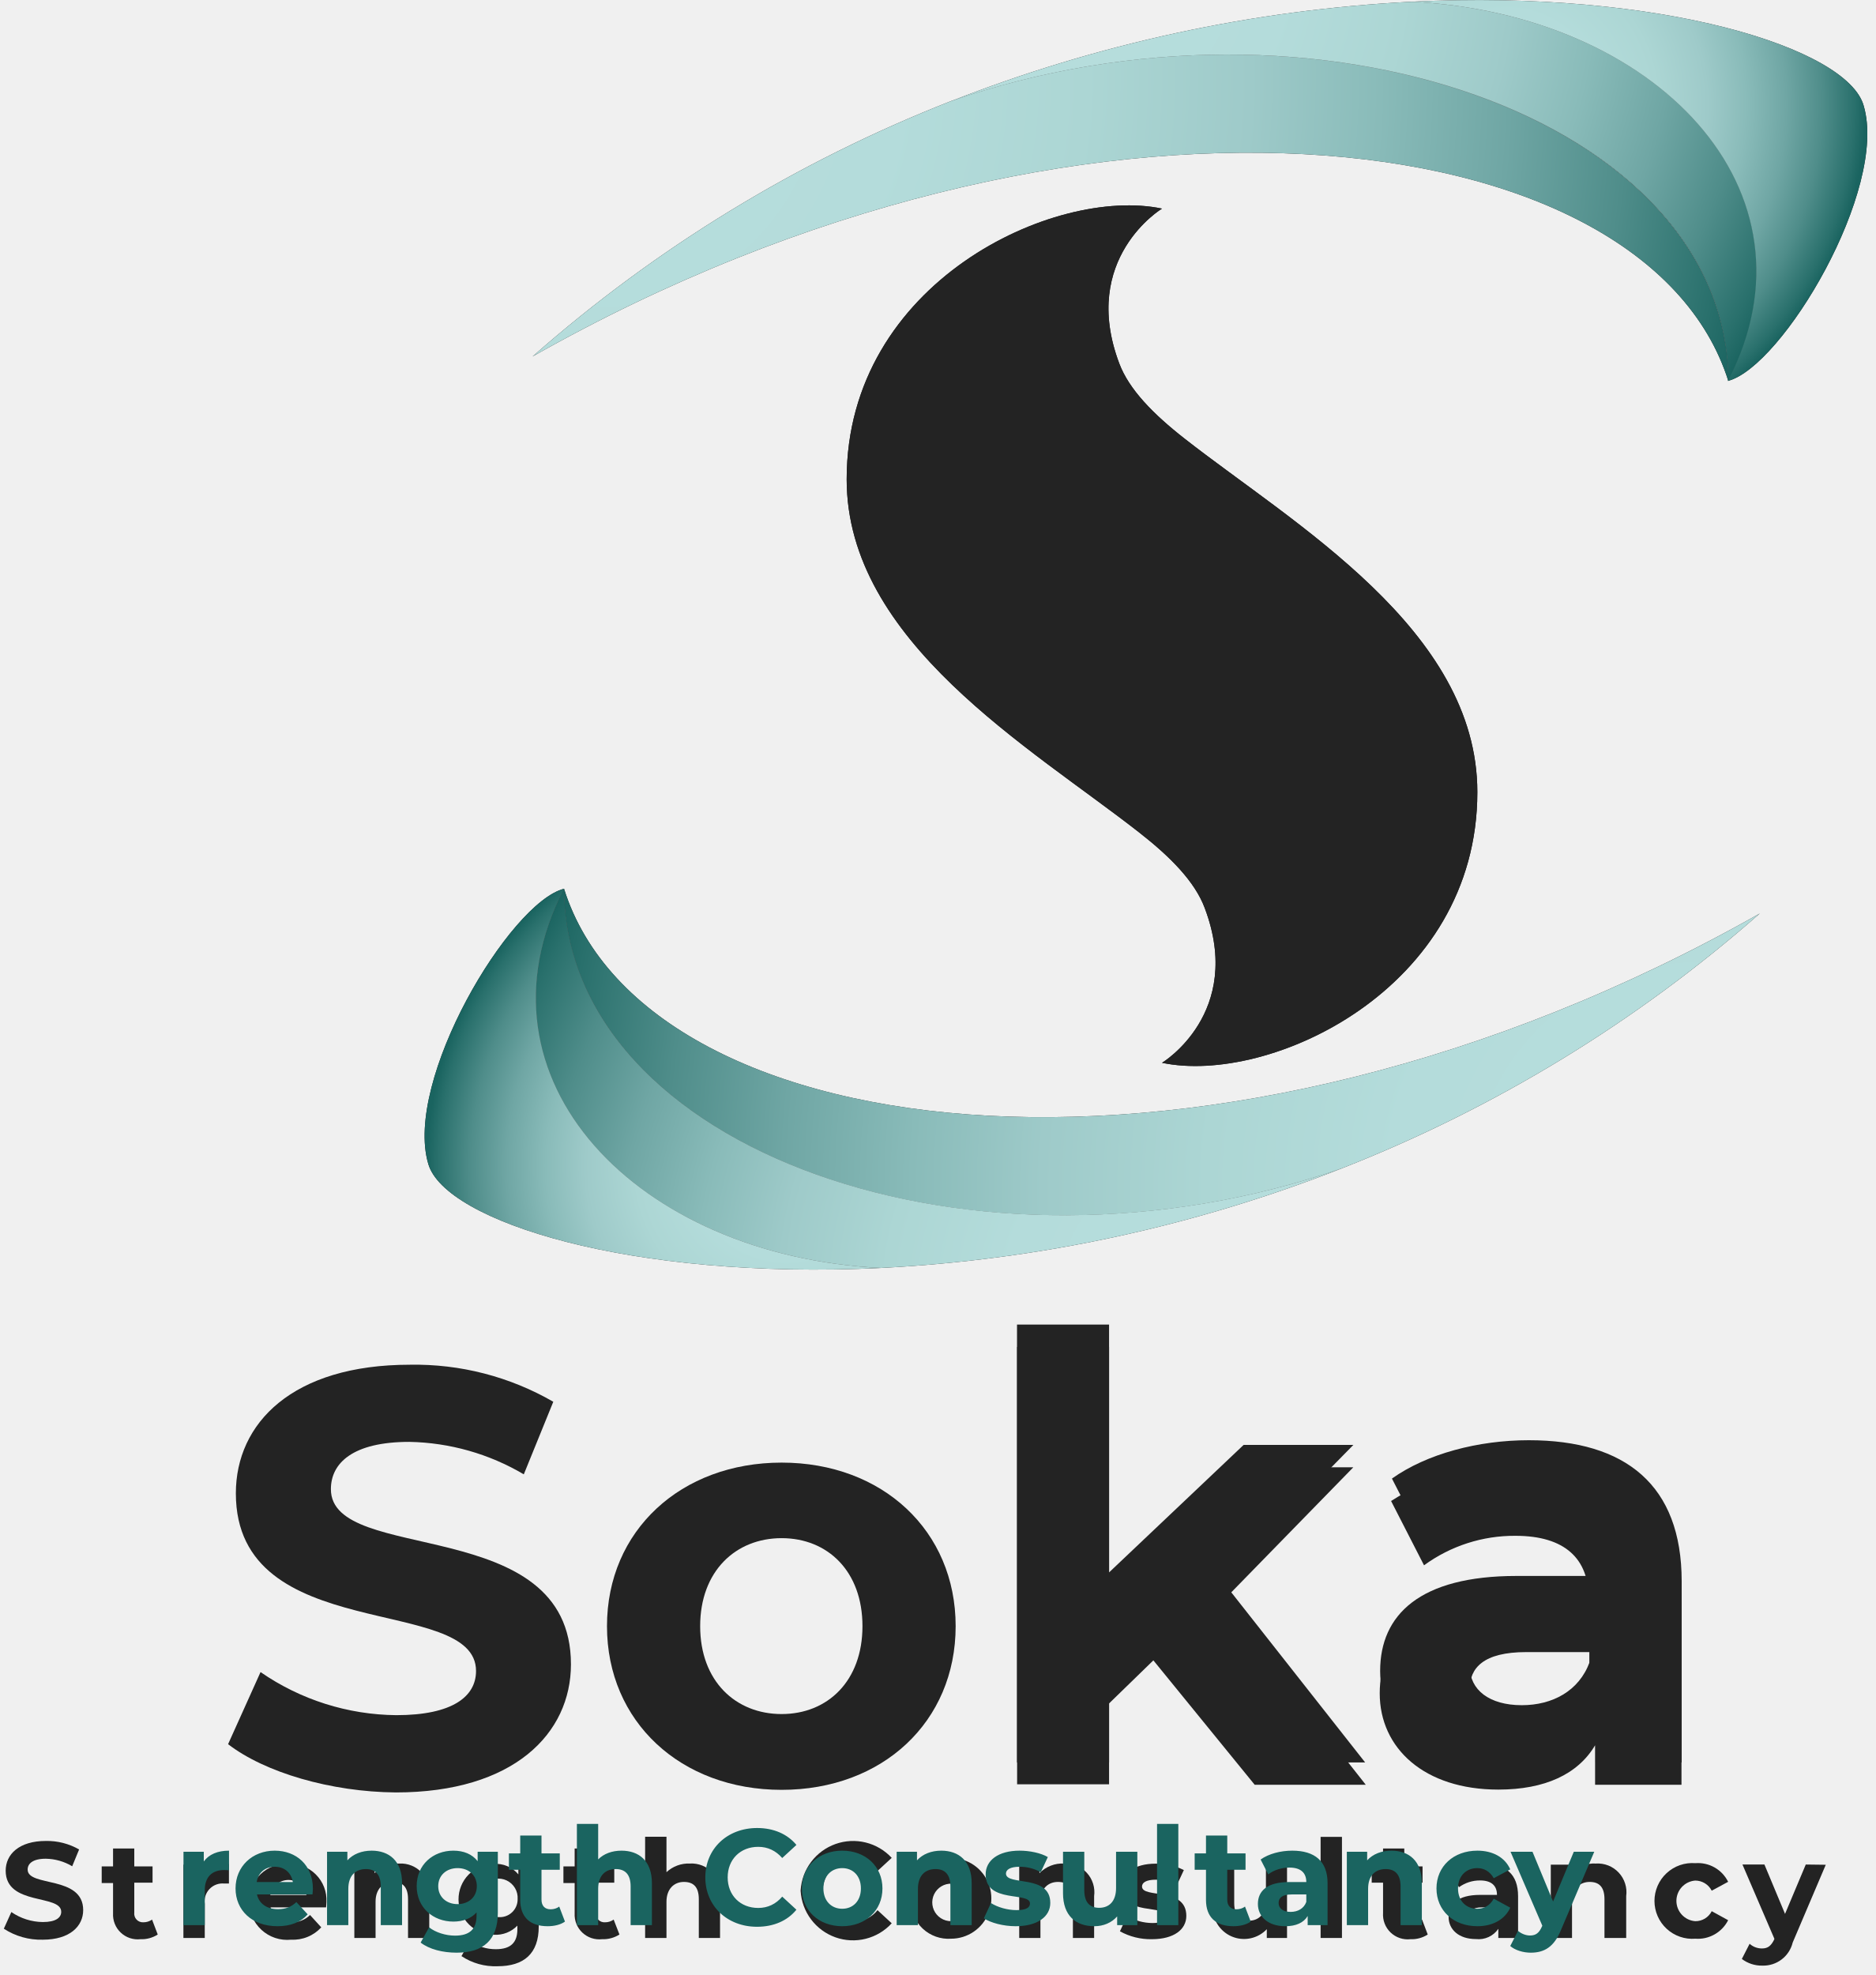
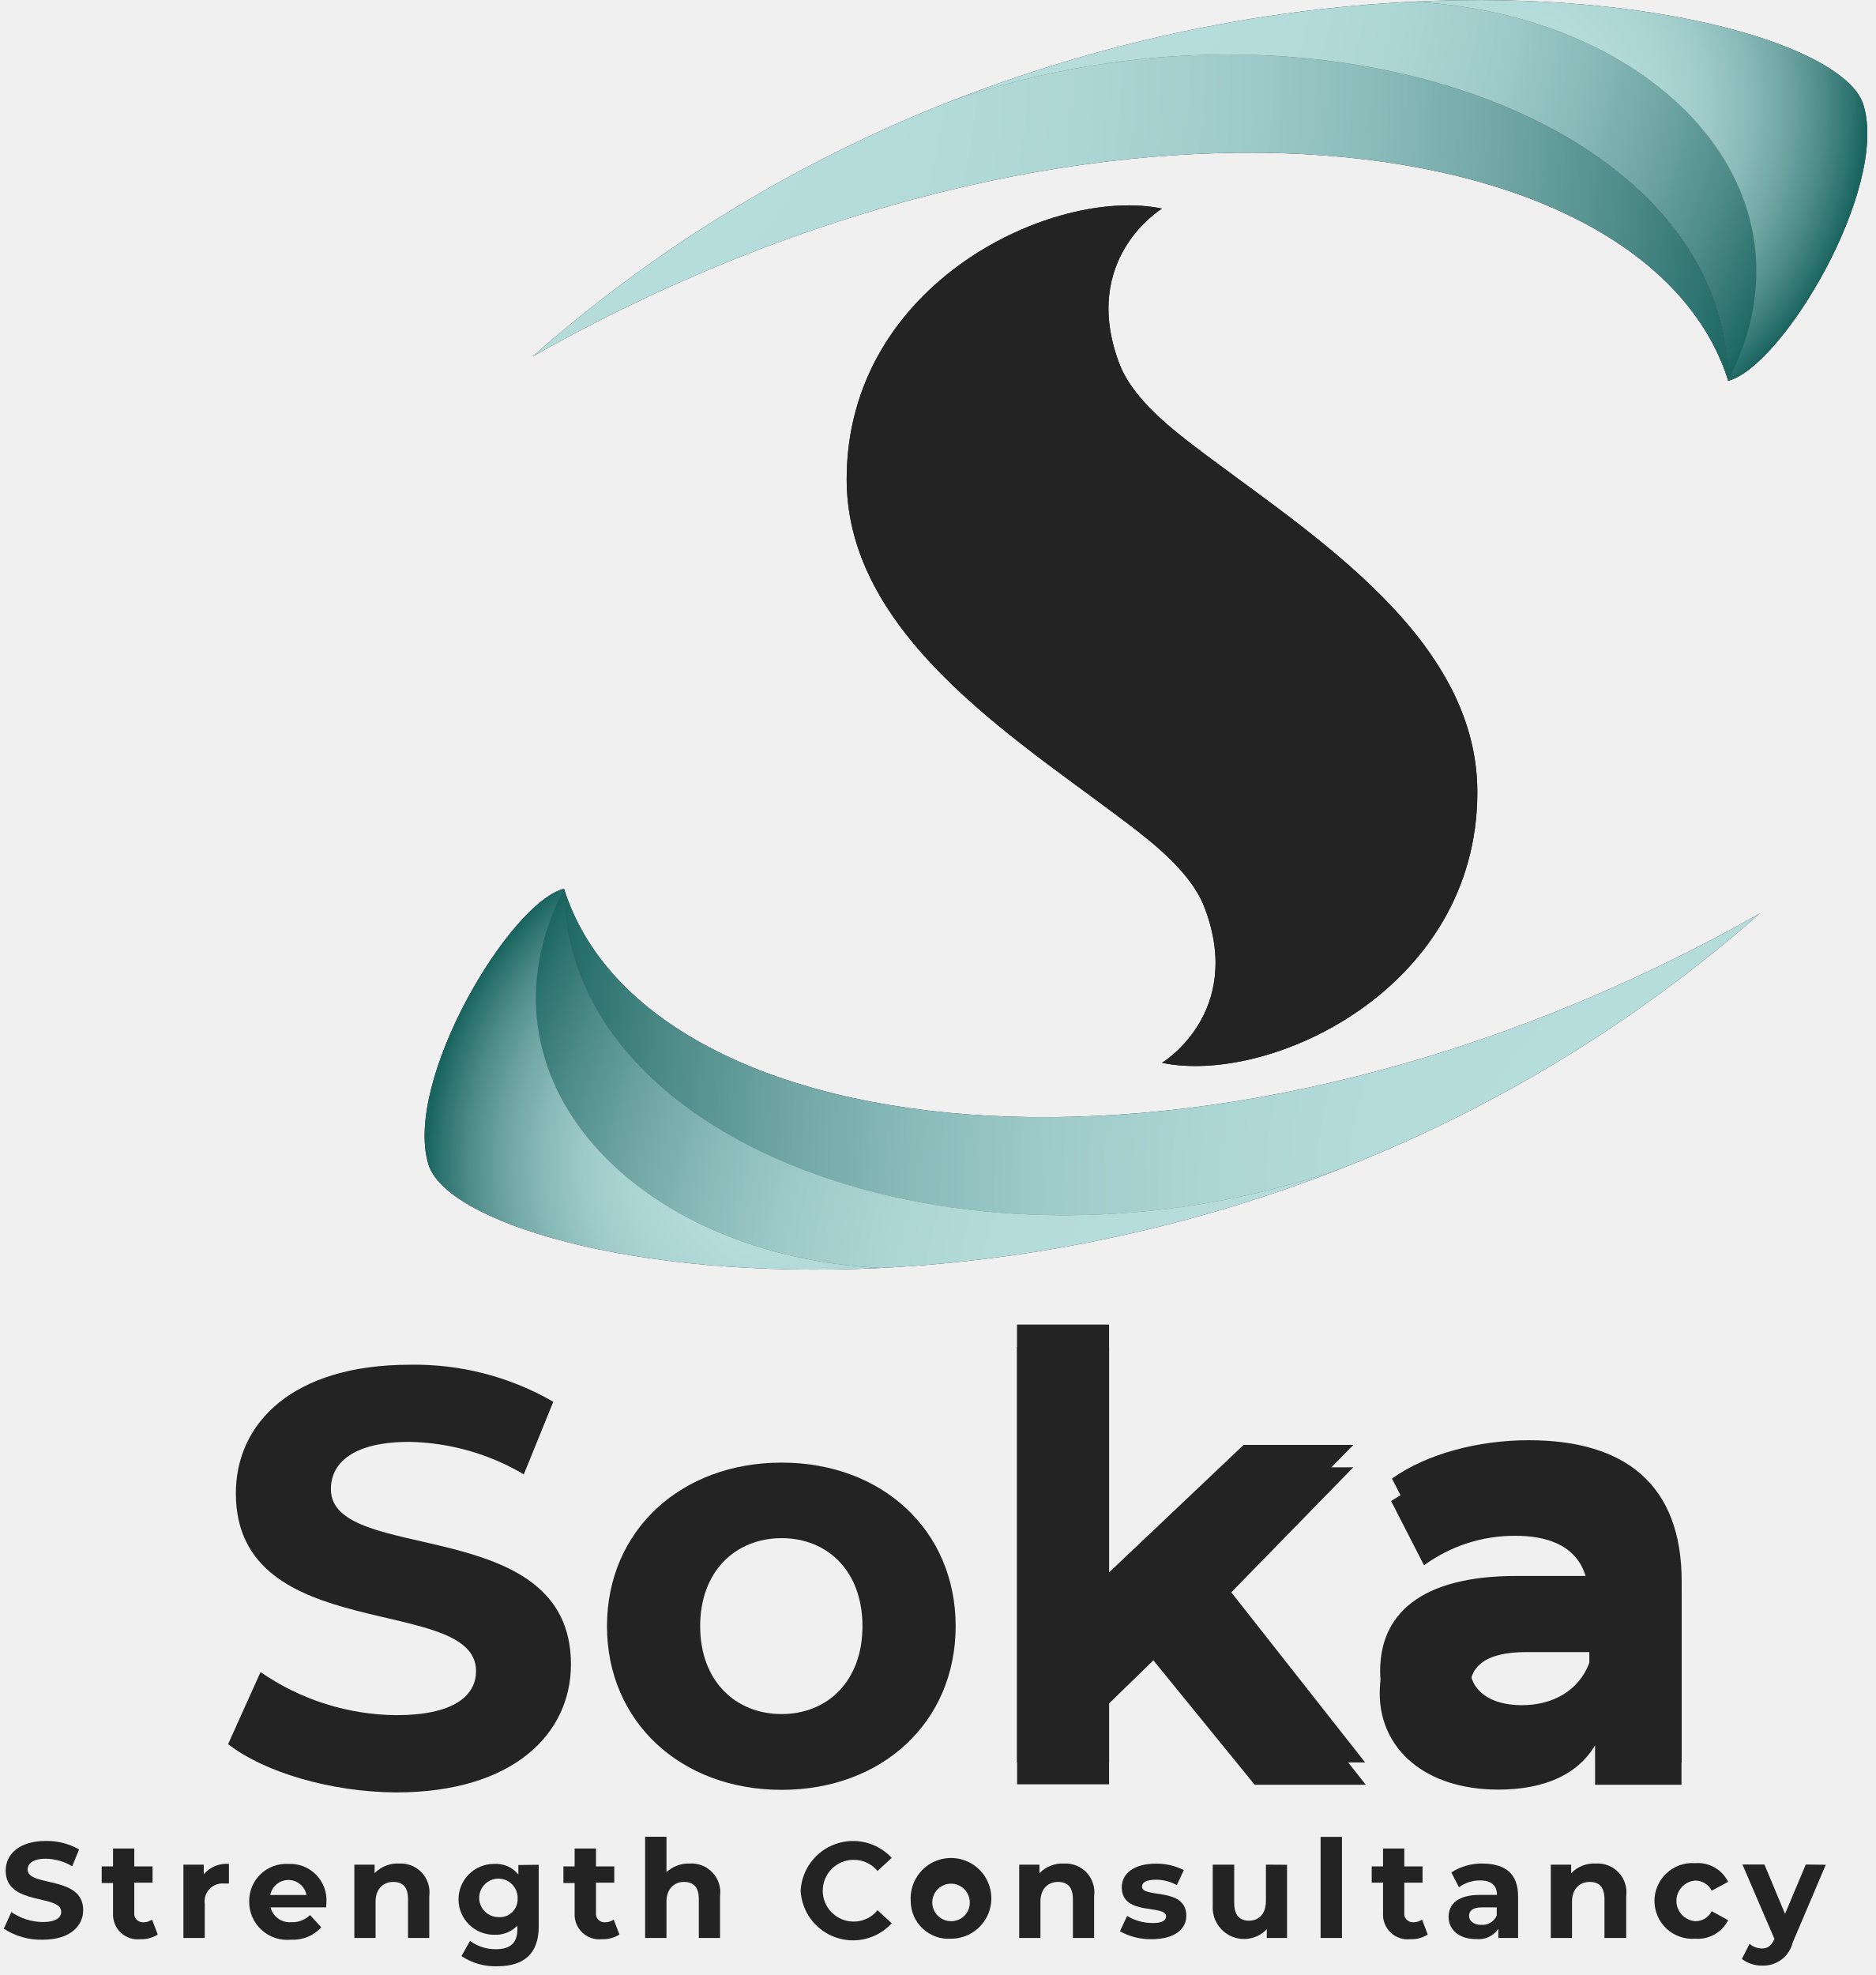
<svg xmlns="http://www.w3.org/2000/svg" width="152" height="160" viewBox="0 0 152 160" fill="none">
  <g clip-path="url(#clip0_115_691)">
    <path d="M18.48 141.3L21.11 135.46C24.345 137.698 28.177 138.914 32.11 138.95C36.7 138.95 38.57 137.42 38.57 135.37C38.57 129.11 19.11 133.37 19.11 120.98C19.11 115.29 23.7 110.56 33.21 110.56C37.284 110.487 41.301 111.524 44.83 113.56L42.44 119.44C39.629 117.777 36.435 116.871 33.17 116.81C28.58 116.81 26.81 118.53 26.81 120.64C26.81 126.8 46.26 122.55 46.26 134.83C46.26 140.43 41.63 145.21 32.07 145.21C26.8 145.17 21.45 143.59 18.48 141.3Z" fill="url(#paint0_radial_115_691)" />
    <path d="M49.18 131.74C49.18 123.99 55.18 118.49 63.33 118.49C71.48 118.49 77.43 123.99 77.43 131.74C77.43 139.49 71.5 145 63.33 145C55.16 145 49.18 139.48 49.18 131.74ZM69.88 131.74C69.88 127.29 67.06 124.61 63.33 124.61C59.6 124.61 56.73 127.29 56.73 131.74C56.73 136.19 59.6 138.86 63.33 138.86C67.06 138.86 69.88 136.18 69.88 131.74Z" fill="url(#paint1_radial_115_691)" />
    <path d="M93.45 134.51L89.86 138V144.55H82.41V109.12H89.86V129.2L100.76 118.87H109.65L99 129.78L110.66 144.59H101.66L93.45 134.51Z" fill="url(#paint2_radial_115_691)" />
    <path d="M136.24 129.92V144.59H129.24V141.39C127.85 143.73 125.18 144.98 121.4 144.98C115.4 144.98 111.79 141.63 111.79 137.18C111.79 132.73 114.99 129.49 122.79 129.49H128.72C128.72 126.29 126.81 124.42 122.79 124.42C120.128 124.4 117.529 125.238 115.38 126.81L112.71 121.6C116.016 119.484 119.876 118.402 123.8 118.49C131.7 118.49 136.24 122.13 136.24 129.92ZM128.78 136.47V133.84H123.67C120.18 133.84 119.08 135.13 119.08 136.84C119.08 138.55 120.65 139.95 123.28 139.95C124.448 140.031 125.611 139.737 126.6 139.111C127.589 138.485 128.353 137.56 128.78 136.47Z" fill="url(#paint3_radial_115_691)" />
    <path d="M0.31 156.25L0.92 154.9C1.67 155.418 2.558 155.7 3.47 155.71C4.53 155.71 4.96 155.35 4.96 154.88C4.96 153.43 0.46 154.42 0.46 151.55C0.46 150.24 1.52 149.14 3.72 149.14C4.663 149.123 5.592 149.361 6.41 149.83L5.85 151.19C5.202 150.803 4.464 150.592 3.71 150.58C2.65 150.58 2.24 150.98 2.24 151.46C2.24 152.89 6.74 151.91 6.74 154.74C6.74 156.04 5.67 157.14 3.46 157.14C2.344 157.17 1.245 156.859 0.31 156.25Z" fill="url(#paint4_radial_115_691)" />
    <path d="M12.78 156.72C12.364 156.988 11.875 157.121 11.38 157.1C11.091 157.132 10.798 157.101 10.522 157.009C10.246 156.917 9.994 156.765 9.783 156.565C9.571 156.365 9.406 156.122 9.298 155.851C9.191 155.581 9.144 155.291 9.16 155V152.55H8.24V151.2H9.16V149.75H10.88V151.2H12.36V152.52H10.88V154.94C10.867 155.043 10.876 155.147 10.908 155.246C10.939 155.344 10.992 155.434 11.063 155.51C11.134 155.586 11.221 155.645 11.317 155.683C11.413 155.721 11.517 155.737 11.62 155.73C11.871 155.732 12.116 155.655 12.32 155.51L12.78 156.72Z" fill="url(#paint5_radial_115_691)" />
    <path d="M18.55 151V152.59H18.17C17.951 152.568 17.73 152.596 17.523 152.672C17.317 152.749 17.13 152.871 16.978 153.03C16.826 153.189 16.712 153.381 16.644 153.59C16.577 153.8 16.559 154.022 16.59 154.24V157H14.86V151.06H16.51V151.84C16.758 151.547 17.073 151.318 17.428 151.172C17.783 151.026 18.168 150.967 18.55 151Z" fill="url(#paint6_radial_115_691)" />
    <path d="M26.42 154.52H21.92C22.014 154.89 22.237 155.214 22.548 155.434C22.86 155.654 23.24 155.755 23.62 155.72C23.897 155.732 24.173 155.687 24.431 155.587C24.689 155.488 24.924 155.335 25.12 155.14L26.03 156.14C25.721 156.477 25.341 156.742 24.917 156.914C24.494 157.087 24.037 157.164 23.58 157.14C23.145 157.184 22.706 157.135 22.291 156.996C21.877 156.858 21.497 156.632 21.176 156.335C20.855 156.038 20.602 155.676 20.432 155.274C20.262 154.871 20.179 154.437 20.19 154C20.189 153.591 20.272 153.187 20.433 152.811C20.595 152.436 20.831 152.097 21.128 151.816C21.425 151.535 21.776 151.318 22.16 151.178C22.544 151.037 22.952 150.977 23.36 151C23.771 150.978 24.181 151.043 24.565 151.19C24.949 151.337 25.298 151.563 25.589 151.854C25.88 152.144 26.107 152.492 26.256 152.876C26.404 153.259 26.47 153.669 26.45 154.08C26.45 154.19 26.43 154.38 26.42 154.52ZM21.9 153.52H24.83C24.767 153.178 24.585 152.869 24.318 152.646C24.05 152.424 23.713 152.302 23.365 152.302C23.017 152.302 22.68 152.424 22.412 152.646C22.145 152.869 21.963 153.178 21.9 153.52Z" fill="url(#paint7_radial_115_691)" />
    <path d="M34.78 153.61V157H33.06V153.86C33.06 152.86 32.62 152.46 31.86 152.46C31.1 152.46 30.43 152.97 30.43 154.06V157H28.71V151.06H30.35V151.75C30.609 151.485 30.921 151.278 31.266 151.144C31.611 151.009 31.98 150.95 32.35 150.97C32.692 150.952 33.034 151.01 33.351 151.139C33.669 151.269 33.953 151.467 34.186 151.719C34.418 151.971 34.591 152.271 34.694 152.598C34.797 152.925 34.826 153.27 34.78 153.61Z" fill="url(#paint8_radial_115_691)" />
    <path d="M43.65 151.07V156.07C43.65 158.27 42.45 159.29 40.31 159.29C39.275 159.331 38.253 159.044 37.39 158.47L38.08 157.24C38.691 157.682 39.426 157.917 40.18 157.91C41.39 157.91 41.92 157.36 41.92 156.29V156C41.678 156.251 41.385 156.447 41.061 156.575C40.736 156.702 40.388 156.759 40.04 156.74C39.279 156.745 38.547 156.448 38.005 155.914C37.463 155.379 37.155 154.651 37.15 153.89C37.145 153.129 37.442 152.397 37.977 151.855C38.511 151.313 39.239 151.005 40 151C40.377 150.972 40.755 151.034 41.103 151.182C41.451 151.33 41.759 151.559 42 151.85V151.09L43.65 151.07ZM41.94 153.85C41.96 153.538 41.886 153.226 41.727 152.957C41.567 152.687 41.331 152.472 41.047 152.338C40.764 152.205 40.447 152.16 40.138 152.209C39.829 152.259 39.542 152.4 39.314 152.614C39.086 152.829 38.928 153.107 38.86 153.413C38.792 153.719 38.818 154.038 38.934 154.329C39.051 154.619 39.252 154.868 39.511 155.043C39.771 155.218 40.077 155.311 40.39 155.31C40.59 155.325 40.791 155.299 40.98 155.232C41.169 155.165 41.342 155.06 41.488 154.922C41.633 154.785 41.749 154.619 41.827 154.434C41.905 154.249 41.944 154.05 41.94 153.85Z" fill="url(#paint9_radial_115_691)" />
    <path d="M50.19 156.72C49.769 156.986 49.278 157.119 48.78 157.1C48.491 157.132 48.198 157.101 47.922 157.009C47.646 156.917 47.394 156.765 47.182 156.565C46.971 156.365 46.806 156.122 46.698 155.851C46.591 155.581 46.544 155.291 46.56 155V152.55H45.65V151.2H46.56V149.75H48.29V151.2H49.77V152.52H48.29V154.94C48.275 155.043 48.283 155.148 48.314 155.248C48.344 155.347 48.398 155.438 48.469 155.514C48.54 155.59 48.627 155.649 48.725 155.686C48.822 155.724 48.926 155.739 49.03 155.73C49.278 155.732 49.519 155.655 49.72 155.51L50.19 156.72Z" fill="url(#paint10_radial_115_691)" />
    <path d="M58.34 153.61V157H56.62V153.86C56.62 152.86 56.18 152.46 55.41 152.46C54.64 152.46 54 153 54 154.07V157H52.27V148.8H54V151.67C54.253 151.434 54.551 151.251 54.875 151.131C55.199 151.011 55.544 150.956 55.89 150.97C56.234 150.949 56.578 151.005 56.898 151.133C57.218 151.261 57.505 151.458 57.739 151.711C57.974 151.963 58.149 152.265 58.253 152.593C58.357 152.921 58.386 153.269 58.34 153.61Z" fill="url(#paint11_radial_115_691)" />
    <path d="M64.87 153.14C64.921 152.307 65.216 151.508 65.718 150.841C66.219 150.174 66.906 149.669 67.692 149.389C68.478 149.109 69.329 149.066 70.139 149.265C70.95 149.464 71.684 149.897 72.25 150.51L71.1 151.57C70.864 151.285 70.567 151.057 70.232 150.901C69.896 150.745 69.53 150.666 69.16 150.67C68.497 150.67 67.861 150.933 67.392 151.402C66.924 151.871 66.66 152.507 66.66 153.17C66.66 153.833 66.924 154.469 67.392 154.938C67.861 155.407 68.497 155.67 69.16 155.67C69.532 155.675 69.9 155.594 70.237 155.435C70.573 155.275 70.868 155.041 71.1 154.75L72.25 155.81C71.686 156.427 70.953 156.864 70.142 157.066C69.331 157.269 68.479 157.228 67.691 156.948C66.903 156.668 66.216 156.163 65.714 155.494C65.212 154.826 64.919 154.024 64.87 153.19V153.14Z" fill="url(#paint12_radial_115_691)" />
    <path d="M73.79 154C73.748 153.346 73.903 152.694 74.236 152.13C74.569 151.565 75.064 151.113 75.656 150.833C76.249 150.553 76.912 150.458 77.559 150.559C78.207 150.661 78.809 150.955 79.288 151.402C79.766 151.85 80.099 152.431 80.243 153.071C80.387 153.71 80.336 154.378 80.096 154.988C79.856 155.598 79.438 156.121 78.897 156.491C78.355 156.86 77.716 157.059 77.06 157.06C76.641 157.089 76.22 157.031 75.825 156.89C75.429 156.749 75.066 156.529 74.759 156.241C74.453 155.954 74.208 155.607 74.041 155.222C73.875 154.836 73.789 154.42 73.79 154ZM78.57 154C78.547 153.705 78.438 153.424 78.257 153.19C78.076 152.956 77.831 152.78 77.551 152.683C77.272 152.587 76.97 152.574 76.683 152.646C76.396 152.718 76.137 152.873 75.937 153.09C75.736 153.308 75.604 153.579 75.555 153.871C75.507 154.163 75.545 154.462 75.664 154.733C75.783 155.004 75.979 155.233 76.227 155.395C76.475 155.556 76.764 155.641 77.06 155.64C77.27 155.642 77.479 155.6 77.671 155.517C77.865 155.434 78.038 155.311 78.18 155.156C78.323 155.001 78.431 154.819 78.498 154.619C78.565 154.42 78.59 154.209 78.57 154Z" fill="url(#paint13_radial_115_691)" />
    <path d="M88.65 153.61V157H86.93V153.86C86.93 152.86 86.49 152.46 85.72 152.46C84.95 152.46 84.3 152.97 84.3 154.06V157H82.58V151.06H84.22V151.75C84.479 151.485 84.791 151.278 85.136 151.144C85.481 151.009 85.85 150.95 86.22 150.97C86.562 150.952 86.904 151.01 87.221 151.139C87.539 151.269 87.823 151.467 88.055 151.719C88.288 151.971 88.461 152.271 88.564 152.598C88.667 152.925 88.696 153.27 88.65 153.61Z" fill="url(#paint14_radial_115_691)" />
    <path d="M90.74 156.46L91.32 155.22C91.944 155.591 92.655 155.787 93.38 155.79C94.18 155.79 94.48 155.58 94.48 155.25C94.48 154.25 90.89 155.25 90.89 152.9C90.89 151.77 91.89 150.98 93.64 150.98C94.431 150.966 95.213 151.145 95.92 151.5L95.35 152.72C94.828 152.427 94.239 152.275 93.64 152.28C92.86 152.28 92.53 152.52 92.53 152.83C92.53 153.83 96.12 152.83 96.12 155.21C96.12 156.31 95.12 157.1 93.32 157.1C92.419 157.116 91.529 156.895 90.74 156.46Z" fill="url(#paint15_radial_115_691)" />
    <path d="M104.28 151.07V157H102.64V156.29C102.283 156.667 101.818 156.925 101.31 157.03C100.801 157.135 100.272 157.082 99.795 156.877C99.317 156.672 98.914 156.325 98.64 155.884C98.365 155.443 98.233 154.929 98.26 154.41V151.06H100V154.16C100 155.16 100.44 155.6 101.2 155.6C101.96 155.6 102.57 155.09 102.57 153.99V151.06L104.28 151.07Z" fill="url(#paint16_radial_115_691)" />
    <path d="M107 148.81H108.73V157H107V148.81Z" fill="url(#paint17_radial_115_691)" />
    <path d="M115.68 156.72C115.264 156.988 114.775 157.121 114.28 157.1C113.988 157.133 113.693 157.101 113.414 157.007C113.136 156.913 112.882 156.759 112.67 156.556C112.458 156.353 112.294 156.105 112.188 155.831C112.083 155.557 112.039 155.263 112.06 154.97V152.52H111.14V151.2H112.06V149.75H113.78V151.2H115.26V152.52H113.78V154.94C113.766 155.043 113.776 155.147 113.808 155.246C113.839 155.344 113.892 155.434 113.963 155.51C114.034 155.586 114.121 155.645 114.217 155.683C114.313 155.721 114.417 155.737 114.52 155.73C114.77 155.731 115.015 155.654 115.22 155.51L115.68 156.72Z" fill="url(#paint18_radial_115_691)" />
    <path d="M123 153.62V157H121.4V156.26C121.202 156.549 120.928 156.779 120.61 156.925C120.291 157.071 119.939 157.128 119.59 157.09C118.2 157.09 117.37 156.32 117.37 155.29C117.37 154.26 118.11 153.51 119.92 153.51H121.29C121.29 152.77 120.85 152.34 119.92 152.34C119.306 152.335 118.706 152.528 118.21 152.89L117.59 151.69C118.355 151.198 119.251 150.947 120.16 150.97C122 151 123 151.82 123 153.62ZM121.27 155.13V154.52H120.09C119.29 154.52 119.03 154.82 119.03 155.22C119.03 155.62 119.4 155.94 120.03 155.94C120.299 155.958 120.567 155.888 120.794 155.742C121.02 155.597 121.194 155.382 121.29 155.13H121.27Z" fill="url(#paint19_radial_115_691)" />
    <path d="M131.76 153.61V157H130V153.86C130 152.86 129.56 152.46 128.8 152.46C128.04 152.46 127.37 152.97 127.37 154.06V157H125.65V151.06H127.3V151.75C127.558 151.484 127.87 151.277 128.215 151.142C128.56 151.007 128.93 150.949 129.3 150.97C129.645 150.948 129.99 151.002 130.311 151.129C130.632 151.257 130.921 151.454 131.156 151.707C131.391 151.959 131.568 152.261 131.672 152.59C131.777 152.919 131.807 153.268 131.76 153.61Z" fill="url(#paint20_radial_115_691)" />
    <path d="M134.05 154C134.05 153.577 134.138 153.158 134.307 152.77C134.477 152.382 134.725 152.034 135.036 151.746C135.347 151.459 135.714 151.239 136.114 151.1C136.514 150.961 136.938 150.907 137.36 150.94C137.904 150.897 138.447 151.018 138.921 151.287C139.395 151.557 139.778 151.961 140.02 152.45L138.69 153.17C138.564 152.923 138.373 152.715 138.136 152.57C137.899 152.426 137.627 152.349 137.35 152.35C136.936 152.382 136.549 152.57 136.267 152.875C135.985 153.179 135.828 153.58 135.828 153.995C135.828 154.41 135.985 154.81 136.267 155.115C136.549 155.42 136.936 155.608 137.35 155.64C137.627 155.645 137.9 155.571 138.137 155.428C138.374 155.285 138.566 155.077 138.69 154.83L140.02 155.56C139.775 156.045 139.391 156.446 138.917 156.713C138.444 156.98 137.902 157.101 137.36 157.06C136.938 157.093 136.514 157.038 136.114 156.9C135.714 156.761 135.347 156.541 135.036 156.254C134.725 155.966 134.477 155.618 134.307 155.23C134.138 154.842 134.05 154.423 134.05 154Z" fill="url(#paint21_radial_115_691)" />
    <path d="M147.93 151.07L145.25 157.37C145.117 157.917 144.8 158.401 144.352 158.742C143.904 159.082 143.353 159.258 142.79 159.24C142.192 159.252 141.607 159.062 141.13 158.7L141.76 157.47C142.034 157.717 142.391 157.852 142.76 157.85C143.24 157.85 143.5 157.64 143.76 157.11V157.05L141.18 151.05H142.96L144.63 155.05L146.31 151.05L147.93 151.07Z" fill="url(#paint22_radial_115_691)" />
    <path d="M108.72 94.65C121.124 89.787 132.586 82.799 142.59 74C98.45 99 52.41 93.37 45.7 72C45.82 93.19 79.05 105 108.72 94.65Z" fill="url(#paint23_radial_115_691)" />
    <path d="M71.39 102.72C84.217 102.066 96.852 99.33 108.8 94.62C79.11 105 45.82 93.21 45.7 72C37.75 87.43 51.61 101.79 71.39 102.72Z" fill="url(#paint24_radial_115_691)" />
    <path d="M45.7 72C41.29 73.12 32.7 87.53 34.7 94.29C36.04 98.93 51.08 103.72 71.4 102.72C51.62 101.79 37.75 87.43 45.7 72Z" fill="url(#paint25_radial_115_691)" />
    <path d="M77 8.21C64.6 13.078 53.144 20.073 43.15 28.88C87.29 3.88 133.33 9.5 140.04 30.88C139.92 9.67 106.69 -2.1 77 8.21Z" fill="url(#paint26_radial_115_691)" />
    <path d="M114.35 0.14C101.524 0.799 88.89 3.535 76.94 8.24C106.63 -2.12 139.94 9.65 140.04 30.85C148 15.43 134.13 1.07 114.35 0.14Z" fill="url(#paint27_radial_115_691)" />
    <path d="M140 30.86C144.41 29.73 153 15.32 151 8.56C149.7 3.92 134.66 -0.87 114.34 0.14C134.12 1.07 148 15.43 140 30.86Z" fill="url(#paint28_radial_115_691)" />
    <path d="M96 35.55C93.44 33.55 91.48 31.55 90.69 29.45C87.47 20.92 94.15 16.9 94.15 16.9C85.48 15.07 68.6 22.84 68.6 38.83C68.6 51.97 83.47 60.53 92.3 67.44C94.86 69.44 96.82 71.44 97.61 73.56C100.83 82.08 94.15 86.1 94.15 86.1C102.82 87.93 119.7 80.17 119.7 64.17C119.7 51 104.83 42.46 96 35.55Z" fill="url(#paint29_radial_115_691)" />
    <path d="M101.574 142.78H110.61L98.945 127.959L109.654 117.058H100.761L89.861 127.385V107.305H82.402V142.78H89.861V136.23L93.447 132.692L101.574 142.78ZM123.872 116.676C119.761 116.676 115.601 117.775 112.78 119.783L115.458 124.995C117.322 123.513 120.143 122.604 122.868 122.604C126.884 122.604 128.797 124.469 128.797 127.672H122.868C115.027 127.672 111.824 130.827 111.824 135.369C111.824 139.816 115.41 143.162 121.434 143.162C125.211 143.162 127.888 141.919 129.275 139.577V142.78H136.255V128.102C136.255 120.309 131.713 116.676 123.872 116.676ZM123.299 138.142C120.669 138.142 119.091 136.899 119.091 135.035C119.091 133.314 120.191 132.023 123.681 132.023H128.797V134.652C127.936 136.995 125.785 138.142 123.299 138.142Z" fill="#232323" />
-     <path d="M16.512 150.8V150.015H14.866V155.96H16.59V153.153C16.59 152.015 17.219 151.496 18.17 151.496C18.302 151.496 18.413 151.507 18.556 151.518V149.927C17.639 149.927 16.932 150.225 16.512 150.8ZM25.351 153.01C25.351 151.098 24.003 149.927 22.257 149.927C20.445 149.927 19.085 151.208 19.085 152.988C19.085 154.756 20.422 156.048 22.478 156.048C23.55 156.048 24.378 155.717 24.931 155.087L24.014 154.093C23.605 154.479 23.152 154.667 22.522 154.667C21.616 154.667 20.986 154.214 20.82 153.474H25.318C25.329 153.33 25.351 153.142 25.351 153.01ZM22.268 151.231C23.041 151.231 23.605 151.717 23.726 152.468H20.798C20.92 151.706 21.483 151.231 22.268 151.231ZM30.112 149.927C29.305 149.927 28.609 150.203 28.145 150.711V150.015H26.498V155.96H28.222V153.021C28.222 151.927 28.819 151.418 29.648 151.418C30.41 151.418 30.852 151.86 30.852 152.822V155.96H32.576V152.557C32.576 150.744 31.515 149.927 30.112 149.927ZM38.7 150.015V150.778C38.248 150.203 37.562 149.927 36.734 149.927C35.087 149.927 33.761 151.065 33.761 152.8C33.761 154.535 35.087 155.673 36.734 155.673C37.507 155.673 38.159 155.43 38.612 154.932V155.186C38.612 156.258 38.082 156.811 36.866 156.811C36.104 156.811 35.275 156.546 34.767 156.137L34.082 157.374C34.778 157.916 35.872 158.192 36.999 158.192C39.142 158.192 40.336 157.175 40.336 154.965V150.015H38.7ZM37.076 154.258C36.17 154.258 35.507 153.673 35.507 152.8C35.507 151.927 36.17 151.341 37.076 151.341C37.982 151.341 38.634 151.927 38.634 152.8C38.634 153.673 37.982 154.258 37.076 154.258ZM45.311 154.457C45.123 154.601 44.869 154.678 44.614 154.678C44.15 154.678 43.874 154.402 43.874 153.894V151.474H45.355V150.148H43.874V148.7H42.15V150.148H41.233V151.474H42.15V153.916C42.15 155.33 42.968 156.048 44.371 156.048C44.902 156.048 45.421 155.927 45.775 155.673L45.311 154.457ZM50.356 149.927C49.593 149.927 48.93 150.17 48.466 150.634V147.761H46.742V155.96H48.466V153.021C48.466 151.927 49.063 151.418 49.892 151.418C50.654 151.418 51.096 151.86 51.096 152.822V155.96H52.82V152.557C52.82 150.744 51.759 149.927 50.356 149.927ZM61.335 156.093C62.683 156.093 63.799 155.606 64.528 154.711L63.379 153.651C62.86 154.258 62.208 154.568 61.434 154.568C59.987 154.568 58.959 153.551 58.959 152.092C58.959 150.634 59.987 149.617 61.434 149.617C62.208 149.617 62.86 149.927 63.379 150.523L64.528 149.463C63.799 148.579 62.683 148.092 61.346 148.092C58.937 148.092 57.147 149.761 57.147 152.092C57.147 154.424 58.937 156.093 61.335 156.093ZM68.24 156.048C70.129 156.048 71.499 154.778 71.499 152.988C71.499 151.197 70.129 149.927 68.24 149.927C66.35 149.927 64.969 151.197 64.969 152.988C64.969 154.778 66.35 156.048 68.24 156.048ZM68.24 154.634C67.378 154.634 66.715 154.015 66.715 152.988C66.715 151.96 67.378 151.341 68.24 151.341C69.102 151.341 69.753 151.96 69.753 152.988C69.753 154.015 69.102 154.634 68.24 154.634ZM76.265 149.927C75.458 149.927 74.762 150.203 74.298 150.711V150.015H72.652V155.96H74.375V153.021C74.375 151.927 74.972 151.418 75.801 151.418C76.563 151.418 77.005 151.86 77.005 152.822V155.96H78.729V152.557C78.729 150.744 77.668 149.927 76.265 149.927ZM82.292 156.048C84.071 156.048 85.098 155.264 85.098 154.159C85.098 151.816 81.507 152.8 81.507 151.783C81.507 151.474 81.839 151.231 82.612 151.231C83.153 151.231 83.739 151.341 84.325 151.673L84.899 150.446C84.336 150.115 83.43 149.927 82.612 149.927C80.877 149.927 79.861 150.722 79.861 151.849C79.861 154.225 83.452 153.231 83.452 154.203C83.452 154.535 83.153 154.744 82.358 154.744C81.629 154.744 80.822 154.512 80.292 154.17L79.717 155.407C80.269 155.772 81.286 156.048 82.292 156.048ZM90.427 150.015V152.954C90.427 154.048 89.853 154.557 89.057 154.557C88.295 154.557 87.853 154.115 87.853 153.12V150.015H86.129V153.374C86.129 155.209 87.178 156.048 88.67 156.048C89.4 156.048 90.063 155.772 90.516 155.253V155.96H92.151V150.015H90.427ZM93.748 155.96H95.472V147.761H93.748V155.96ZM100.874 154.457C100.686 154.601 100.432 154.678 100.177 154.678C99.713 154.678 99.437 154.402 99.437 153.894V151.474H100.918V150.148H99.437V148.7H97.713V150.148H96.796V151.474H97.713V153.916C97.713 155.33 98.531 156.048 99.934 156.048C100.465 156.048 100.984 155.927 101.338 155.673L100.874 154.457ZM104.703 149.927C103.753 149.927 102.791 150.181 102.14 150.645L102.758 151.849C103.189 151.507 103.841 151.297 104.471 151.297C105.399 151.297 105.841 151.728 105.841 152.468H104.471C102.659 152.468 101.919 153.197 101.919 154.247C101.919 155.275 102.747 156.048 104.14 156.048C105.013 156.048 105.631 155.761 105.952 155.22V155.96H107.565V152.568C107.565 150.766 106.515 149.927 104.703 149.927ZM104.571 154.888C103.963 154.888 103.598 154.601 103.598 154.17C103.598 153.772 103.852 153.474 104.659 153.474H105.841V154.081C105.642 154.623 105.145 154.888 104.571 154.888ZM112.739 149.927C111.932 149.927 111.236 150.203 110.772 150.711V150.015H109.125V155.96H110.849V153.021C110.849 151.927 111.446 151.418 112.274 151.418C113.037 151.418 113.479 151.86 113.479 152.822V155.96H115.203V152.557C115.203 150.744 114.142 149.927 112.739 149.927ZM119.703 156.048C120.952 156.048 121.935 155.496 122.366 154.546L121.029 153.816C120.709 154.391 120.233 154.634 119.692 154.634C118.819 154.634 118.134 154.026 118.134 152.988C118.134 151.949 118.819 151.341 119.692 151.341C120.233 151.341 120.709 151.595 121.029 152.159L122.366 151.441C121.935 150.468 120.952 149.927 119.703 149.927C117.769 149.927 116.388 151.197 116.388 152.988C116.388 154.778 117.769 156.048 119.703 156.048ZM127.515 150.015L125.836 154.048L124.167 150.015H122.388L124.963 156.004L124.941 156.059C124.709 156.59 124.444 156.8 123.968 156.8C123.626 156.8 123.261 156.656 122.996 156.424L122.366 157.651C122.753 157.993 123.416 158.192 124.024 158.192C125.095 158.192 125.913 157.761 126.488 156.325L129.173 150.015H127.515Z" fill="#1A6460" />
    <path d="M108.72 94.65C121.124 89.787 132.586 82.799 142.59 74C98.45 99 52.41 93.37 45.7 72C45.82 93.19 79.05 105 108.72 94.65Z" fill="url(#paint30_radial_115_691)" />
    <path d="M71.39 102.72C84.217 102.066 96.852 99.33 108.8 94.62C79.11 105 45.82 93.21 45.7 72C37.75 87.43 51.61 101.79 71.39 102.72Z" fill="url(#paint31_radial_115_691)" />
    <path d="M45.7 72C41.29 73.12 32.7 87.53 34.7 94.29C36.04 98.93 51.08 103.72 71.4 102.72C51.62 101.79 37.75 87.43 45.7 72Z" fill="url(#paint32_radial_115_691)" />
    <path d="M77 8.21C64.6 13.078 53.144 20.073 43.15 28.88C87.29 3.88 133.33 9.5 140.04 30.88C139.92 9.67 106.69 -2.1 77 8.21Z" fill="url(#paint33_radial_115_691)" />
    <path d="M114.35 0.14C101.524 0.799 88.89 3.535 76.94 8.24C106.63 -2.12 139.94 9.65 140.04 30.85C148 15.43 134.13 1.07 114.35 0.14Z" fill="url(#paint34_radial_115_691)" />
    <path d="M140 30.86C144.41 29.73 153 15.32 151 8.56C149.7 3.92 134.66 -0.87 114.34 0.14C134.12 1.07 148 15.43 140 30.86Z" fill="url(#paint35_radial_115_691)" />
    <path d="M96 35.55C93.44 33.55 91.48 31.55 90.69 29.45C87.47 20.92 94.15 16.9 94.15 16.9C85.48 15.07 68.6 22.84 68.6 38.83C68.6 51.97 83.47 60.53 92.3 67.44C94.86 69.44 96.82 71.44 97.61 73.56C100.83 82.08 94.15 86.1 94.15 86.1C102.82 87.93 119.7 80.17 119.7 64.17C119.7 51 104.83 42.46 96 35.55Z" fill="url(#paint36_radial_115_691)" />
  </g>
  <defs>
    <radialGradient id="paint0_radial_115_691" cx="0" cy="0" r="1" gradientUnits="userSpaceOnUse" gradientTransform="translate(83.2701 79.9699) scale(81.64 81.64)">
      <stop stop-color="#232323" />
    </radialGradient>
    <radialGradient id="paint1_radial_115_691" cx="0" cy="0" r="1" gradientUnits="userSpaceOnUse" gradientTransform="translate(83.2701 79.97) scale(81.64 81.64)">
      <stop stop-color="#232323" />
    </radialGradient>
    <radialGradient id="paint2_radial_115_691" cx="0" cy="0" r="1" gradientUnits="userSpaceOnUse" gradientTransform="translate(83.27 79.97) scale(81.64 81.64)">
      <stop stop-color="#232323" />
    </radialGradient>
    <radialGradient id="paint3_radial_115_691" cx="0" cy="0" r="1" gradientUnits="userSpaceOnUse" gradientTransform="translate(83.27 79.97) scale(81.64 81.64)">
      <stop stop-color="#232323" />
    </radialGradient>
    <radialGradient id="paint4_radial_115_691" cx="0" cy="0" r="1" gradientUnits="userSpaceOnUse" gradientTransform="translate(83.2701 79.97) scale(81.64 81.64)">
      <stop stop-color="#232323" />
    </radialGradient>
    <radialGradient id="paint5_radial_115_691" cx="0" cy="0" r="1" gradientUnits="userSpaceOnUse" gradientTransform="translate(83.2701 79.97) scale(81.64 81.6401)">
      <stop stop-color="#232323" />
    </radialGradient>
    <radialGradient id="paint6_radial_115_691" cx="0" cy="0" r="1" gradientUnits="userSpaceOnUse" gradientTransform="translate(83.2701 79.97) scale(81.64 81.64)">
      <stop stop-color="#232323" />
    </radialGradient>
    <radialGradient id="paint7_radial_115_691" cx="0" cy="0" r="1" gradientUnits="userSpaceOnUse" gradientTransform="translate(83.27 79.9699) scale(81.64 81.64)">
      <stop stop-color="#232323" />
    </radialGradient>
    <radialGradient id="paint8_radial_115_691" cx="0" cy="0" r="1" gradientUnits="userSpaceOnUse" gradientTransform="translate(83.2701 79.97) scale(81.64 81.64)">
      <stop stop-color="#232323" />
    </radialGradient>
    <radialGradient id="paint9_radial_115_691" cx="0" cy="0" r="1" gradientUnits="userSpaceOnUse" gradientTransform="translate(83.2701 79.97) scale(81.64 81.6399)">
      <stop stop-color="#232323" />
    </radialGradient>
    <radialGradient id="paint10_radial_115_691" cx="0" cy="0" r="1" gradientUnits="userSpaceOnUse" gradientTransform="translate(83.27 79.97) scale(81.64 81.6401)">
      <stop stop-color="#232323" />
    </radialGradient>
    <radialGradient id="paint11_radial_115_691" cx="0" cy="0" r="1" gradientUnits="userSpaceOnUse" gradientTransform="translate(83.27 79.97) scale(81.64 81.64)">
      <stop stop-color="#232323" />
    </radialGradient>
    <radialGradient id="paint12_radial_115_691" cx="0" cy="0" r="1" gradientUnits="userSpaceOnUse" gradientTransform="translate(83.2701 79.97) scale(81.64 81.64)">
      <stop stop-color="#232323" />
    </radialGradient>
    <radialGradient id="paint13_radial_115_691" cx="0" cy="0" r="1" gradientUnits="userSpaceOnUse" gradientTransform="translate(83.2701 79.97) scale(81.64 81.64)">
      <stop stop-color="#232323" />
    </radialGradient>
    <radialGradient id="paint14_radial_115_691" cx="0" cy="0" r="1" gradientUnits="userSpaceOnUse" gradientTransform="translate(83.2701 79.97) scale(81.64 81.64)">
      <stop stop-color="#232323" />
    </radialGradient>
    <radialGradient id="paint15_radial_115_691" cx="0" cy="0" r="1" gradientUnits="userSpaceOnUse" gradientTransform="translate(83.2701 79.9699) scale(81.6401 81.6401)">
      <stop stop-color="#232323" />
    </radialGradient>
    <radialGradient id="paint16_radial_115_691" cx="0" cy="0" r="1" gradientUnits="userSpaceOnUse" gradientTransform="translate(83.2701 79.97) scale(81.64 81.64)">
      <stop stop-color="#232323" />
    </radialGradient>
    <radialGradient id="paint17_radial_115_691" cx="0" cy="0" r="1" gradientUnits="userSpaceOnUse" gradientTransform="translate(83.27 79.9699) scale(81.6402 81.64)">
      <stop stop-color="#232323" />
    </radialGradient>
    <radialGradient id="paint18_radial_115_691" cx="0" cy="0" r="1" gradientUnits="userSpaceOnUse" gradientTransform="translate(83.27 79.9699) scale(81.64 81.6401)">
      <stop stop-color="#232323" />
    </radialGradient>
    <radialGradient id="paint19_radial_115_691" cx="0" cy="0" r="1" gradientUnits="userSpaceOnUse" gradientTransform="translate(83.2701 79.97) scale(81.64 81.6399)">
      <stop stop-color="#232323" />
    </radialGradient>
    <radialGradient id="paint20_radial_115_691" cx="0" cy="0" r="1" gradientUnits="userSpaceOnUse" gradientTransform="translate(83.2701 79.97) scale(81.6399 81.64)">
      <stop stop-color="#232323" />
    </radialGradient>
    <radialGradient id="paint21_radial_115_691" cx="0" cy="0" r="1" gradientUnits="userSpaceOnUse" gradientTransform="translate(83.27 79.97) scale(81.64 81.6399)">
      <stop stop-color="#232323" />
    </radialGradient>
    <radialGradient id="paint22_radial_115_691" cx="0" cy="0" r="1" gradientUnits="userSpaceOnUse" gradientTransform="translate(83.2702 79.97) scale(81.6399 81.64)">
      <stop stop-color="#232323" />
    </radialGradient>
    <radialGradient id="paint23_radial_115_691" cx="0" cy="0" r="1" gradientUnits="userSpaceOnUse" gradientTransform="translate(83.2701 79.97) scale(81.64 81.64)">
      <stop stop-color="#232323" />
    </radialGradient>
    <radialGradient id="paint24_radial_115_691" cx="0" cy="0" r="1" gradientUnits="userSpaceOnUse" gradientTransform="translate(83.27 79.97) scale(81.64)">
      <stop stop-color="#232323" />
    </radialGradient>
    <radialGradient id="paint25_radial_115_691" cx="0" cy="0" r="1" gradientUnits="userSpaceOnUse" gradientTransform="translate(83.2701 79.97) scale(81.64 81.64)">
      <stop stop-color="#232323" />
    </radialGradient>
    <radialGradient id="paint26_radial_115_691" cx="0" cy="0" r="1" gradientUnits="userSpaceOnUse" gradientTransform="translate(83.27 79.9699) scale(81.64 81.64)">
      <stop stop-color="#232323" />
    </radialGradient>
    <radialGradient id="paint27_radial_115_691" cx="0" cy="0" r="1" gradientUnits="userSpaceOnUse" gradientTransform="translate(83.2701 79.97) scale(81.64 81.64)">
      <stop stop-color="#232323" />
    </radialGradient>
    <radialGradient id="paint28_radial_115_691" cx="0" cy="0" r="1" gradientUnits="userSpaceOnUse" gradientTransform="translate(83.2701 79.97) scale(81.64 81.64)">
      <stop stop-color="#232323" />
    </radialGradient>
    <radialGradient id="paint29_radial_115_691" cx="0" cy="0" r="1" gradientUnits="userSpaceOnUse" gradientTransform="translate(83.2701 79.97) scale(81.64 81.64)">
      <stop stop-color="#232323" />
    </radialGradient>
    <radialGradient id="paint30_radial_115_691" cx="0" cy="0" r="1" gradientUnits="userSpaceOnUse" gradientTransform="translate(137.8 96.53) rotate(180) scale(95.41 95.41)">
      <stop stop-color="#B7DEDD" />
      <stop offset="0.26" stop-color="#B4DCDB" />
      <stop offset="0.42" stop-color="#ACD6D4" />
      <stop offset="0.56" stop-color="#9ECAC9" />
      <stop offset="0.67" stop-color="#89BBB9" />
      <stop offset="0.78" stop-color="#6FA6A4" />
      <stop offset="0.88" stop-color="#4F8D8A" />
      <stop offset="0.97" stop-color="#29706C" />
      <stop offset="1" stop-color="#1A6460" />
    </radialGradient>
    <radialGradient id="paint31_radial_115_691" cx="0" cy="0" r="1" gradientUnits="userSpaceOnUse" gradientTransform="translate(97.7 105.41) rotate(180) scale(61.71 61.71)">
      <stop stop-color="#B7DEDD" />
      <stop offset="0.26" stop-color="#B4DCDB" />
      <stop offset="0.42" stop-color="#ACD6D4" />
      <stop offset="0.56" stop-color="#9ECAC9" />
      <stop offset="0.67" stop-color="#89BBB9" />
      <stop offset="0.78" stop-color="#6FA6A4" />
      <stop offset="0.88" stop-color="#4F8D8A" />
      <stop offset="0.97" stop-color="#29706C" />
      <stop offset="1" stop-color="#1A6460" />
    </radialGradient>
    <radialGradient id="paint32_radial_115_691" cx="0" cy="0" r="1" gradientUnits="userSpaceOnUse" gradientTransform="translate(63.7201 94.41) rotate(180) scale(29.13 29.13)">
      <stop stop-color="#B7DEDD" />
      <stop offset="0.26" stop-color="#B4DCDB" />
      <stop offset="0.42" stop-color="#ACD6D4" />
      <stop offset="0.56" stop-color="#9ECAC9" />
      <stop offset="0.67" stop-color="#89BBB9" />
      <stop offset="0.78" stop-color="#6FA6A4" />
      <stop offset="0.88" stop-color="#4F8D8A" />
      <stop offset="0.97" stop-color="#29706C" />
      <stop offset="1" stop-color="#1A6460" />
    </radialGradient>
    <radialGradient id="paint33_radial_115_691" cx="0" cy="0" r="1" gradientUnits="userSpaceOnUse" gradientTransform="translate(47.94 6.32994) scale(95.41 95.41)">
      <stop stop-color="#B7DEDD" />
      <stop offset="0.26" stop-color="#B4DCDB" />
      <stop offset="0.42" stop-color="#ACD6D4" />
      <stop offset="0.56" stop-color="#9ECAC9" />
      <stop offset="0.67" stop-color="#89BBB9" />
      <stop offset="0.78" stop-color="#6FA6A4" />
      <stop offset="0.88" stop-color="#4F8D8A" />
      <stop offset="0.97" stop-color="#29706C" />
      <stop offset="1" stop-color="#1A6460" />
    </radialGradient>
    <radialGradient id="paint34_radial_115_691" cx="0" cy="0" r="1" gradientUnits="userSpaceOnUse" gradientTransform="translate(88.0401 -2.55005) scale(61.71 61.71)">
      <stop stop-color="#B7DEDD" />
      <stop offset="0.26" stop-color="#B4DCDB" />
      <stop offset="0.42" stop-color="#ACD6D4" />
      <stop offset="0.56" stop-color="#9ECAC9" />
      <stop offset="0.67" stop-color="#89BBB9" />
      <stop offset="0.78" stop-color="#6FA6A4" />
      <stop offset="0.88" stop-color="#4F8D8A" />
      <stop offset="0.97" stop-color="#29706C" />
      <stop offset="1" stop-color="#1A6460" />
    </radialGradient>
    <radialGradient id="paint35_radial_115_691" cx="0" cy="0" r="1" gradientUnits="userSpaceOnUse" gradientTransform="translate(122.03 8.45997) scale(29.13)">
      <stop stop-color="#B7DEDD" />
      <stop offset="0.26" stop-color="#B4DCDB" />
      <stop offset="0.42" stop-color="#ACD6D4" />
      <stop offset="0.56" stop-color="#9ECAC9" />
      <stop offset="0.67" stop-color="#89BBB9" />
      <stop offset="0.78" stop-color="#6FA6A4" />
      <stop offset="0.88" stop-color="#4F8D8A" />
      <stop offset="0.97" stop-color="#29706C" />
      <stop offset="1" stop-color="#1A6460" />
    </radialGradient>
    <radialGradient id="paint36_radial_115_691" cx="0" cy="0" r="1" gradientUnits="userSpaceOnUse" gradientTransform="translate(94.1501 51.5) scale(30.56 30.56)">
      <stop stop-color="#232323" />
    </radialGradient>
    <clipPath id="clip0_115_691">
      <rect width="151.32" height="159.95" fill="white" />
    </clipPath>
  </defs>
</svg>
